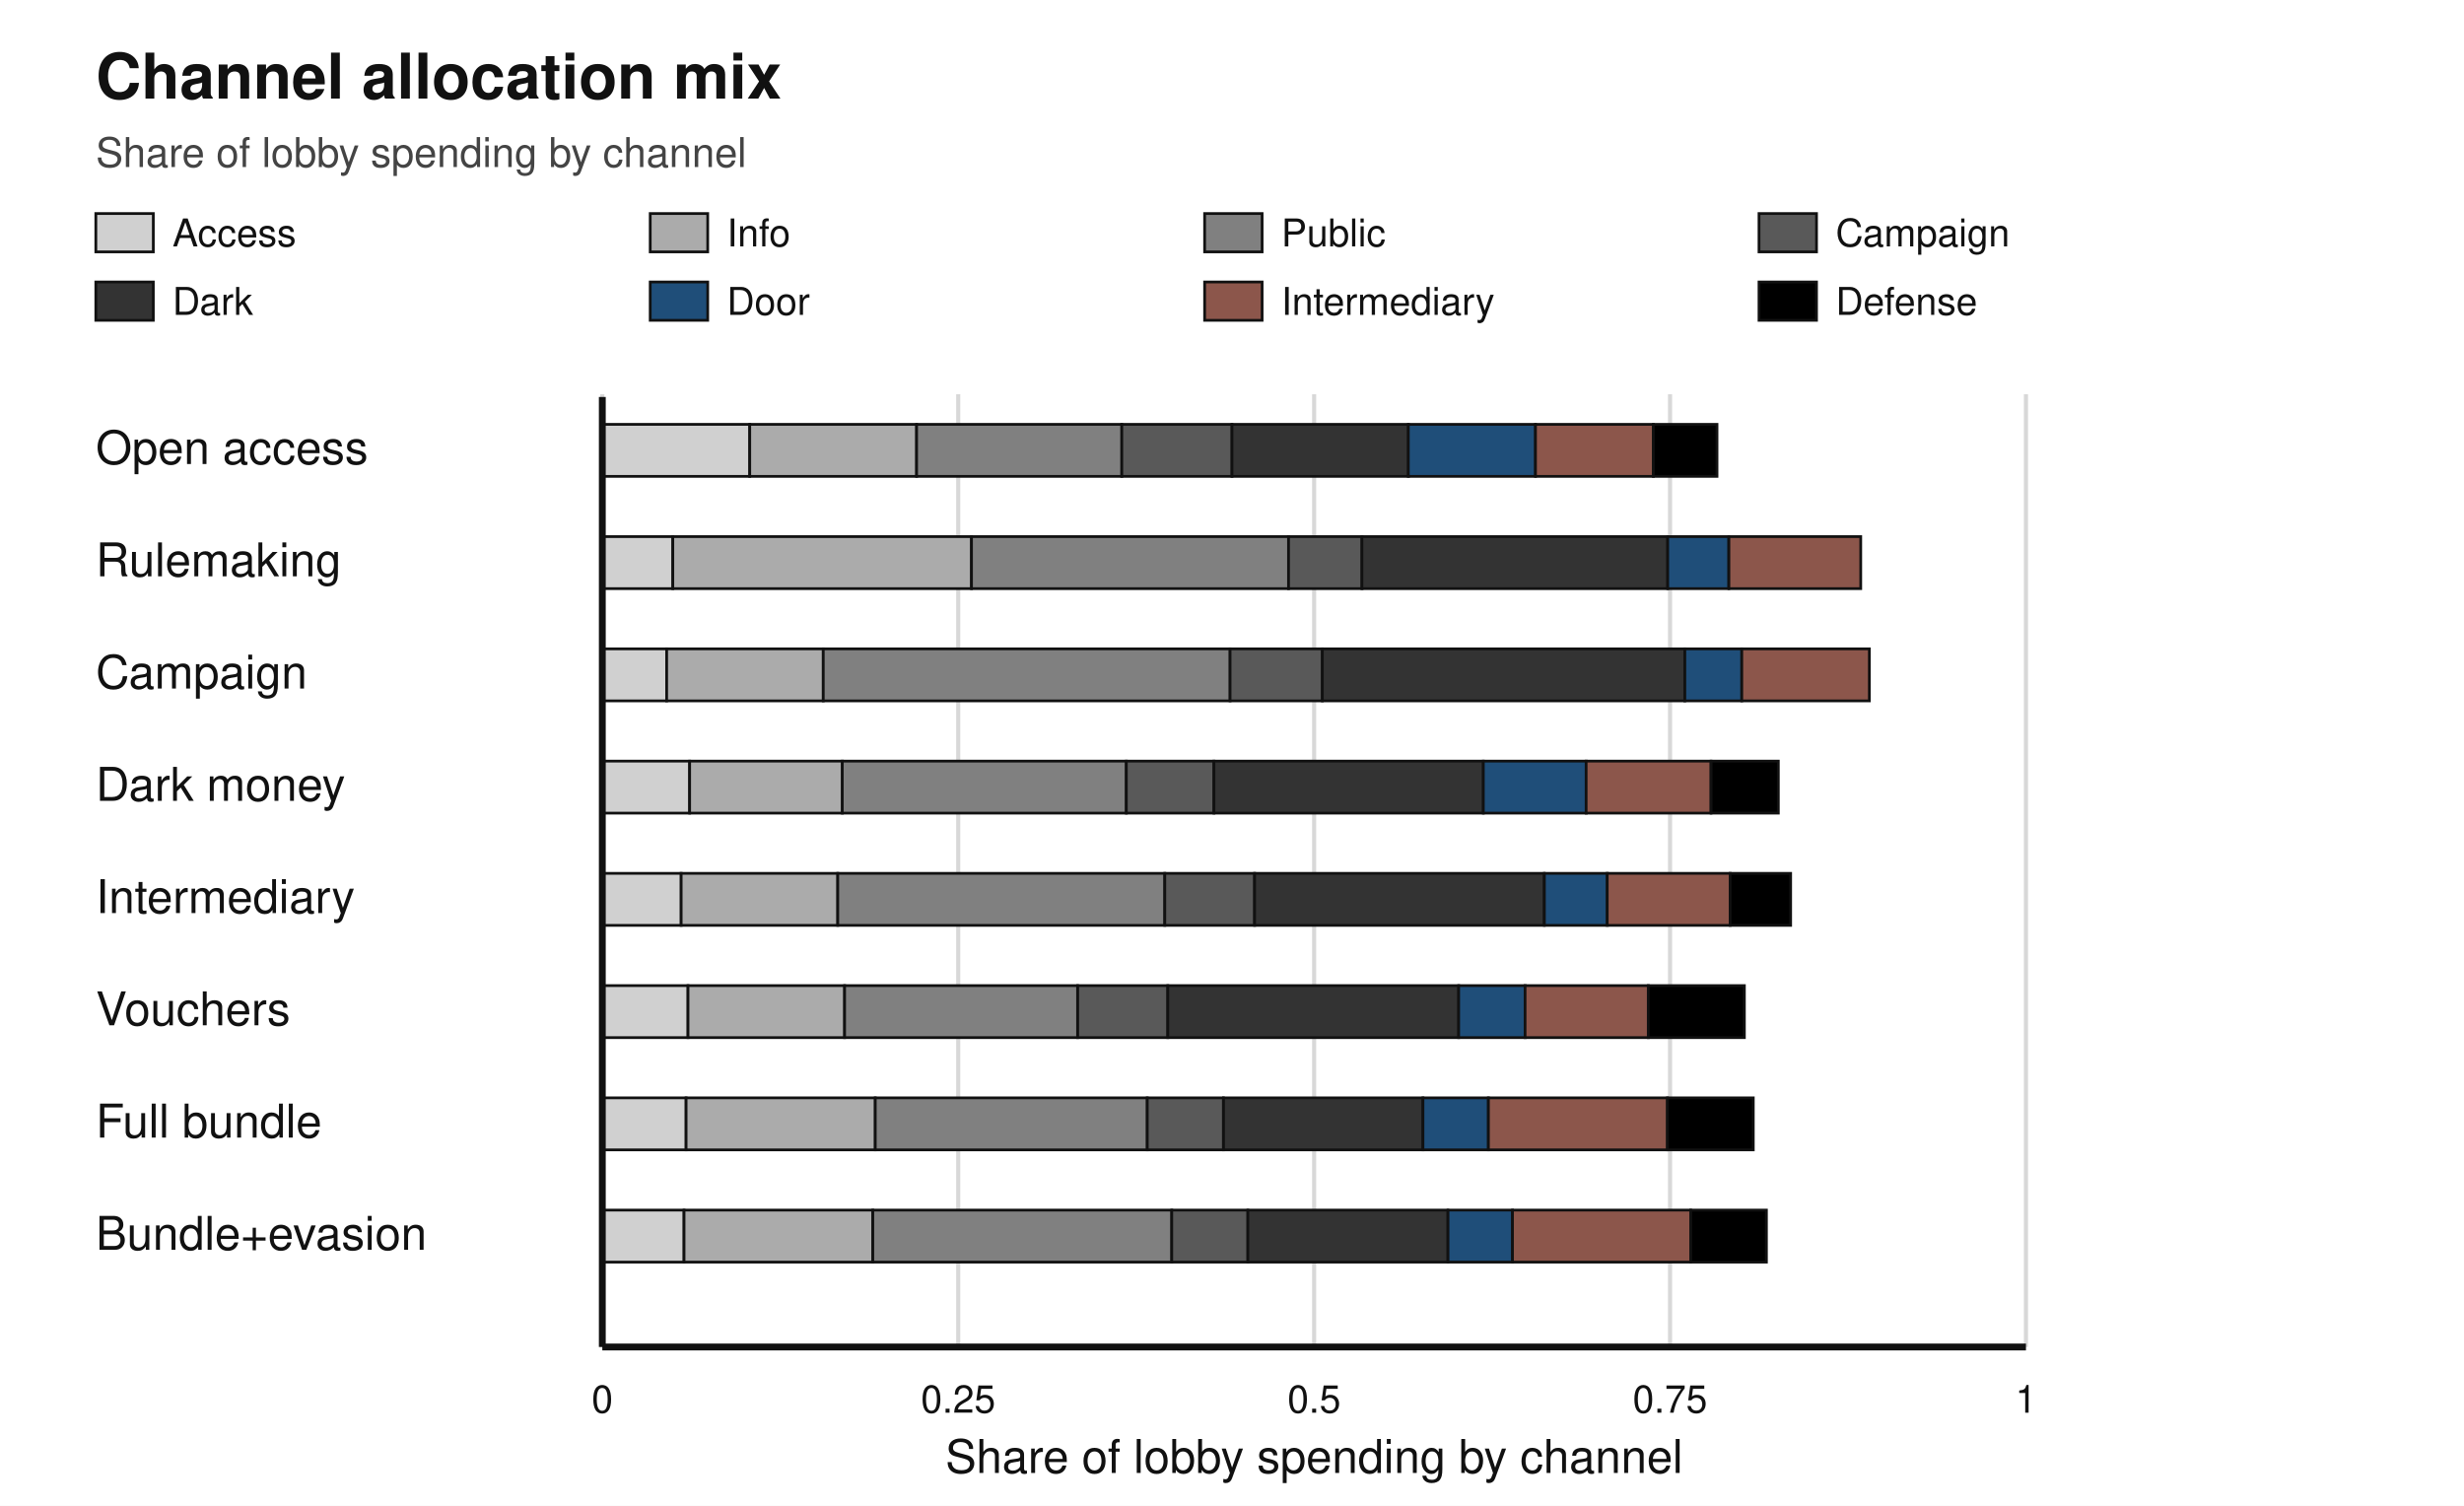
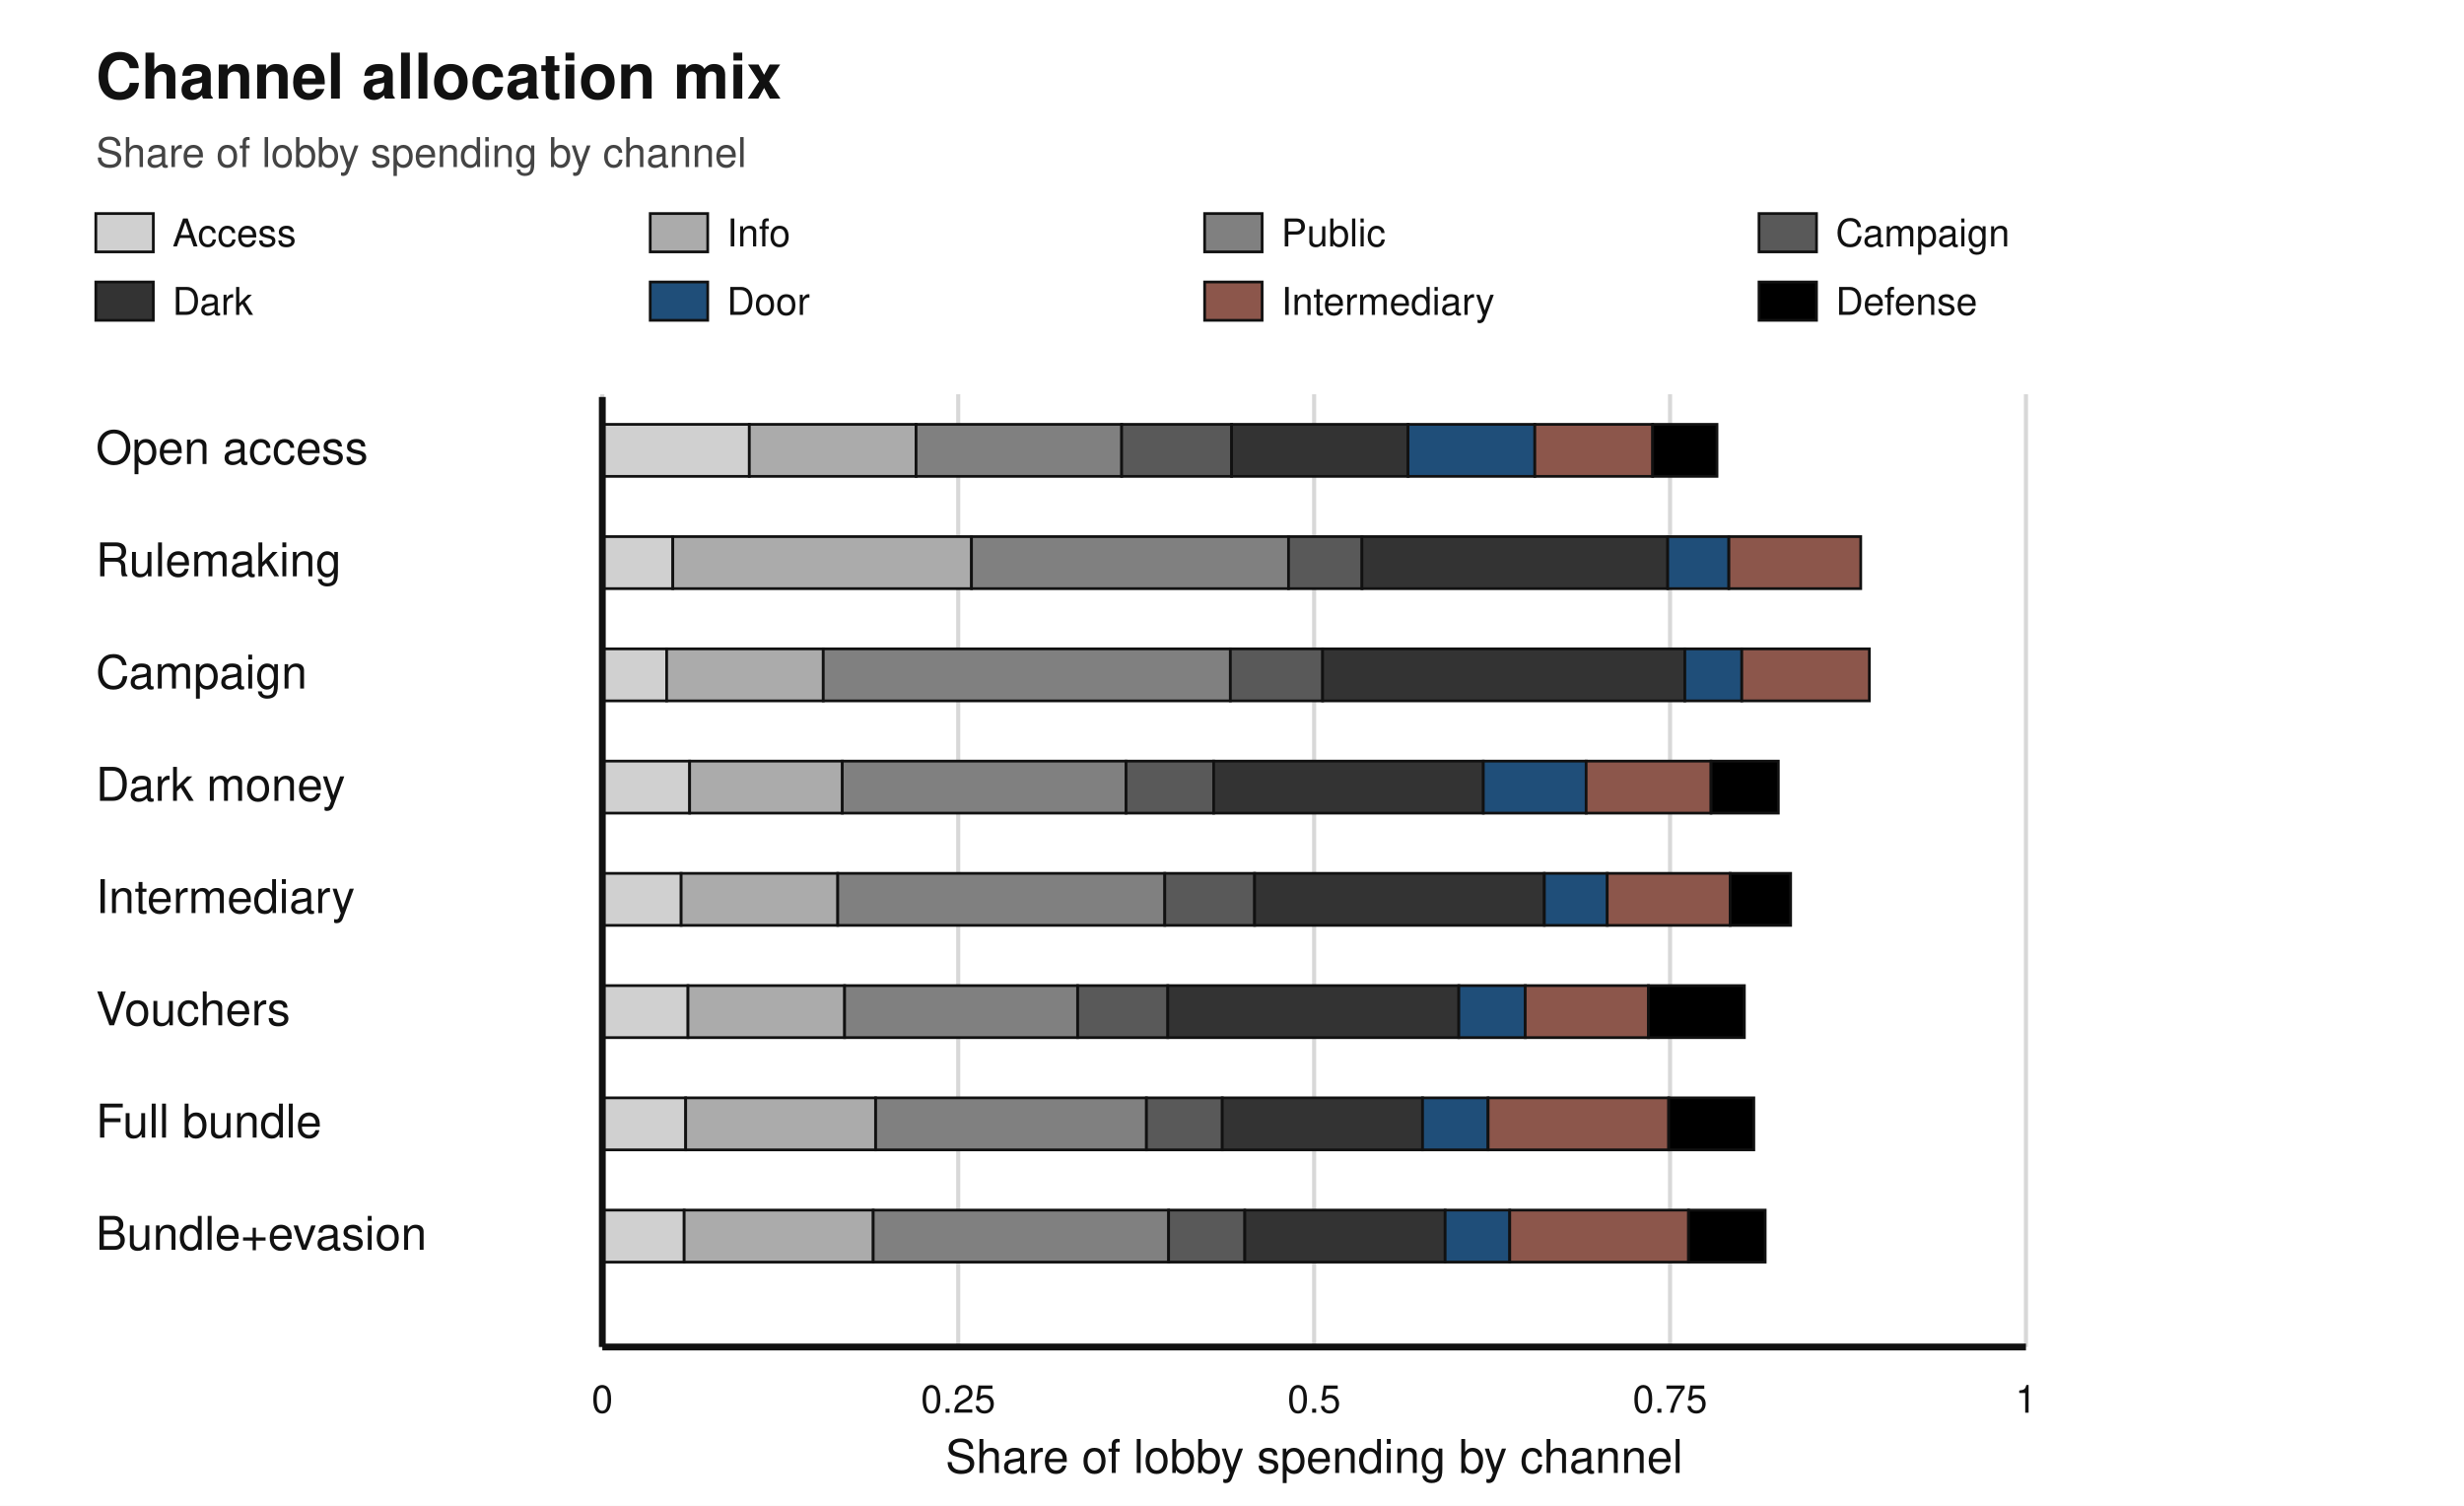
<svg xmlns="http://www.w3.org/2000/svg" width="1800px" height="1100px" viewBox="0 0 1800 1100" role="img">
  <style>
text { font-family: Helvetica, Arial, sans-serif; font-size: 34px; fill: #111; }
.title { font-size: 46px; font-weight: 700; }
.subtitle { font-size: 30px; fill: #444; }
.small, .tick, .label { font-size: 28px; }
.axis { stroke: #111; stroke-width: 5; fill: none; }
.grid { stroke: #d8d8d8; stroke-width: 3; fill: none; }
.segment, .point, .legend-swatch { stroke: #111; stroke-width: 2; }
.label-box { fill: #fff; stroke: #111; stroke-width: 2; }
.leader { stroke: #333; stroke-width: 2; fill: none; stroke-dasharray: 8 8; }
.threshold { stroke: #999; stroke-width: 4; fill: none; stroke-dasharray: 12 12; }
.series-primary { stroke: #111; stroke-width: 8; fill: none; }
.series-secondary { stroke: #777; stroke-width: 8; fill: none; stroke-dasharray: 24 18; }
</style>
  <rect width="100%" height="100%" fill="#fff" />
  <text x="70" y="72" text-anchor="start" class="title">Channel allocation mix</text>
  <text x="70" y="122" text-anchor="start" class="subtitle">Share of lobby spending by channel</text>
  <line x1="440" y1="288" x2="440" y2="984" class="grid" />
  <text x="440" y="1032" text-anchor="middle" class="tick">0</text>
  <line x1="700" y1="288" x2="700" y2="984" class="grid" />
  <text x="700" y="1032" text-anchor="middle" class="tick">0.25</text>
  <line x1="960" y1="288" x2="960" y2="984" class="grid" />
  <text x="960" y="1032" text-anchor="middle" class="tick">0.5</text>
  <line x1="1220" y1="288" x2="1220" y2="984" class="grid" />
  <text x="1220" y="1032" text-anchor="middle" class="tick">0.75</text>
  <line x1="1480" y1="288" x2="1480" y2="984" class="grid" />
  <text x="1480" y="1032" text-anchor="middle" class="tick">1</text>
  <text x="70" y="339" text-anchor="start">Open access</text>
-   <rect x="440" y="310" width="107.7" height="38" fill="#d0d0d0" class="segment" />
-   <rect x="547.7" y="310" width="121.9" height="38" fill="#ababab" class="segment" />
-   <rect x="669.6" y="310" width="149.9" height="38" fill="#808080" class="segment" />
-   <rect x="819.5" y="310" width="80.5" height="38" fill="#595959" class="segment" />
-   <rect x="900" y="310" width="128.9" height="38" fill="#333333" class="segment" />
-   <rect x="1028.8" y="310" width="92.9" height="38" fill="#1f4e79" class="segment" />
-   <rect x="1121.7" y="310" width="86.1" height="38" fill="#8c564b" class="segment" />
-   <rect x="1207.8" y="310" width="46.5" height="38" fill="#000000" class="segment" />
+   <rect x="440" y="310" width="107.4" height="38" fill="#d0d0d0" class="segment" />
+   <rect x="547.4" y="310" width="121.8" height="38" fill="#ababab" class="segment" />
+   <rect x="669.2" y="310" width="150.2" height="38" fill="#808080" class="segment" />
+   <rect x="819.4" y="310" width="80.3" height="38" fill="#595959" class="segment" />
+   <rect x="899.7" y="310" width="129.0" height="38" fill="#333333" class="segment" />
+   <rect x="1028.6" y="310" width="92.6" height="38" fill="#1f4e79" class="segment" />
+   <rect x="1121.2" y="310" width="86.1" height="38" fill="#8c564b" class="segment" />
+   <rect x="1207.3" y="310" width="47" height="38" fill="#000000" class="segment" />
  <text x="70" y="421" text-anchor="start">Rulemaking</text>
  <rect x="440" y="392" width="51.5" height="38" fill="#d0d0d0" class="segment" />
  <rect x="491.5" y="392" width="218.2" height="38" fill="#ababab" class="segment" />
  <rect x="709.7" y="392" width="231.6" height="38" fill="#808080" class="segment" />
  <rect x="941.3" y="392" width="53.7" height="38" fill="#595959" class="segment" />
  <rect x="994.9" y="392" width="223.4" height="38" fill="#333333" class="segment" />
  <rect x="1218.3" y="392" width="44.6" height="38" fill="#1f4e79" class="segment" />
  <rect x="1263.0" y="392" width="96.3" height="38" fill="#8c564b" class="segment" />
  <text x="70" y="503" text-anchor="start">Campaign</text>
  <rect x="440" y="474" width="47" height="38" fill="#d0d0d0" class="segment" />
  <rect x="487" y="474" width="114.4" height="38" fill="#ababab" class="segment" />
-   <rect x="601.4" y="474" width="297.2" height="38" fill="#808080" class="segment" />
-   <rect x="898.6" y="474" width="67.4" height="38" fill="#595959" class="segment" />
-   <rect x="966.0" y="474" width="264.8" height="38" fill="#333333" class="segment" />
+   <rect x="601.4" y="474" width="297.4" height="38" fill="#808080" class="segment" />
+   <rect x="898.8" y="474" width="67.4" height="38" fill="#595959" class="segment" />
+   <rect x="966.2" y="474" width="264.6" height="38" fill="#333333" class="segment" />
  <rect x="1230.8" y="474" width="41.6" height="38" fill="#1f4e79" class="segment" />
  <rect x="1272.4" y="474" width="93.2" height="38" fill="#8c564b" class="segment" />
  <text x="70" y="585" text-anchor="start">Dark money</text>
  <rect x="440" y="556" width="63.8" height="38" fill="#d0d0d0" class="segment" />
  <rect x="503.8" y="556" width="111.6" height="38" fill="#ababab" class="segment" />
-   <rect x="615.3" y="556" width="207.5" height="38" fill="#808080" class="segment" />
-   <rect x="822.8" y="556" width="64.0" height="38" fill="#595959" class="segment" />
-   <rect x="886.8" y="556" width="196.8" height="38" fill="#333333" class="segment" />
+   <rect x="615.3" y="556" width="207.3" height="38" fill="#808080" class="segment" />
+   <rect x="822.6" y="556" width="64.0" height="38" fill="#595959" class="segment" />
+   <rect x="886.6" y="556" width="197.0" height="38" fill="#333333" class="segment" />
  <rect x="1083.6" y="556" width="75.2" height="38" fill="#1f4e79" class="segment" />
  <rect x="1158.7" y="556" width="91.2" height="38" fill="#8c564b" class="segment" />
  <rect x="1250.0" y="556" width="49.1" height="38" fill="#000000" class="segment" />
  <text x="70" y="667" text-anchor="start">Intermediary</text>
  <rect x="440" y="638" width="57.6" height="38" fill="#d0d0d0" class="segment" />
  <rect x="497.6" y="638" width="114.4" height="38" fill="#ababab" class="segment" />
  <rect x="612.0" y="638" width="238.9" height="38" fill="#808080" class="segment" />
  <rect x="850.9" y="638" width="65.6" height="38" fill="#595959" class="segment" />
  <rect x="916.5" y="638" width="211.6" height="38" fill="#333333" class="segment" />
  <rect x="1128.2" y="638" width="46.0" height="38" fill="#1f4e79" class="segment" />
  <rect x="1174.1" y="638" width="89.8" height="38" fill="#8c564b" class="segment" />
  <rect x="1263.9" y="638" width="44.2" height="38" fill="#000000" class="segment" />
  <text x="70" y="749" text-anchor="start">Vouchers</text>
  <rect x="440" y="720" width="62.6" height="38" fill="#d0d0d0" class="segment" />
  <rect x="502.6" y="720" width="114.4" height="38" fill="#ababab" class="segment" />
  <rect x="617" y="720" width="170.2" height="38" fill="#808080" class="segment" />
  <rect x="787.3" y="720" width="65.8" height="38" fill="#595959" class="segment" />
-   <rect x="853.1" y="720" width="212.5" height="38" fill="#333333" class="segment" />
-   <rect x="1065.6" y="720" width="48.6" height="38" fill="#1f4e79" class="segment" />
-   <rect x="1114.1" y="720" width="90.0" height="38" fill="#8c564b" class="segment" />
-   <rect x="1204.1" y="720" width="70.2" height="38" fill="#000000" class="segment" />
+   <rect x="853.1" y="720" width="212.6" height="38" fill="#333333" class="segment" />
+   <rect x="1065.7" y="720" width="48.6" height="38" fill="#1f4e79" class="segment" />
+   <rect x="1114.2" y="720" width="90.0" height="38" fill="#8c564b" class="segment" />
+   <rect x="1204.2" y="720" width="70.1" height="38" fill="#000000" class="segment" />
  <text x="70" y="831" text-anchor="start">Full bundle</text>
-   <rect x="440" y="802" width="61.2" height="38" fill="#d0d0d0" class="segment" />
-   <rect x="501.2" y="802" width="138.2" height="38" fill="#ababab" class="segment" />
-   <rect x="639.4" y="802" width="198.7" height="38" fill="#808080" class="segment" />
-   <rect x="838.1" y="802" width="55.6" height="38" fill="#595959" class="segment" />
-   <rect x="893.8" y="802" width="145.7" height="38" fill="#333333" class="segment" />
-   <rect x="1039.5" y="802" width="47.8" height="38" fill="#1f4e79" class="segment" />
-   <rect x="1087.3" y="802" width="130.8" height="38" fill="#8c564b" class="segment" />
-   <rect x="1218.1" y="802" width="62.7" height="38" fill="#000000" class="segment" />
+   <rect x="440" y="802" width="60.9" height="38" fill="#d0d0d0" class="segment" />
+   <rect x="500.9" y="802" width="138.7" height="38" fill="#ababab" class="segment" />
+   <rect x="639.7" y="802" width="197.8" height="38" fill="#808080" class="segment" />
+   <rect x="837.5" y="802" width="55.4" height="38" fill="#595959" class="segment" />
+   <rect x="892.9" y="802" width="146.3" height="38" fill="#333333" class="segment" />
+   <rect x="1039.2" y="802" width="47.8" height="38" fill="#1f4e79" class="segment" />
+   <rect x="1087.1" y="802" width="131.9" height="38" fill="#8c564b" class="segment" />
+   <rect x="1219.0" y="802" width="62.2" height="38" fill="#000000" class="segment" />
  <text x="70" y="913" text-anchor="start">Bundle+evasion</text>
-   <rect x="440" y="884" width="59.7" height="38" fill="#d0d0d0" class="segment" />
-   <rect x="499.7" y="884" width="137.9" height="38" fill="#ababab" class="segment" />
-   <rect x="637.6" y="884" width="218.4" height="38" fill="#808080" class="segment" />
-   <rect x="856" y="884" width="55.6" height="38" fill="#595959" class="segment" />
-   <rect x="911.6" y="884" width="146.1" height="38" fill="#333333" class="segment" />
-   <rect x="1057.8" y="884" width="47.1" height="38" fill="#1f4e79" class="segment" />
-   <rect x="1104.9" y="884" width="130.2" height="38" fill="#8c564b" class="segment" />
-   <rect x="1235.1" y="884" width="55.3" height="38" fill="#000000" class="segment" />
+   <rect x="440" y="884" width="59.8" height="38" fill="#d0d0d0" class="segment" />
+   <rect x="499.8" y="884" width="138.1" height="38" fill="#ababab" class="segment" />
+   <rect x="637.9" y="884" width="215.8" height="38" fill="#808080" class="segment" />
+   <rect x="853.7" y="884" width="55.6" height="38" fill="#595959" class="segment" />
+   <rect x="909.4" y="884" width="146.3" height="38" fill="#333333" class="segment" />
+   <rect x="1055.7" y="884" width="47.2" height="38" fill="#1f4e79" class="segment" />
+   <rect x="1102.9" y="884" width="130.6" height="38" fill="#8c564b" class="segment" />
+   <rect x="1233.5" y="884" width="56.0" height="38" fill="#000000" class="segment" />
  <line x1="440" y1="290" x2="440" y2="984" class="axis" />
  <line x1="440" y1="984" x2="1480" y2="984" class="axis" />
  <text x="960" y="1076" text-anchor="middle">Share of lobby spending by channel</text>
  <rect x="70" y="156" width="42" height="28" fill="#d0d0d0" class="legend-swatch" />
  <text x="126" y="180" text-anchor="start" class="small">Access</text>
  <rect x="475" y="156" width="42" height="28" fill="#ababab" class="legend-swatch" />
  <text x="531" y="180" text-anchor="start" class="small">Info</text>
  <rect x="880" y="156" width="42" height="28" fill="#808080" class="legend-swatch" />
  <text x="936" y="180" text-anchor="start" class="small">Public</text>
  <rect x="1285" y="156" width="42" height="28" fill="#595959" class="legend-swatch" />
  <text x="1341" y="180" text-anchor="start" class="small">Campaign</text>
  <rect x="70" y="206" width="42" height="28" fill="#333333" class="legend-swatch" />
  <text x="126" y="230" text-anchor="start" class="small">Dark</text>
  <rect x="475" y="206" width="42" height="28" fill="#1f4e79" class="legend-swatch" />
  <text x="531" y="230" text-anchor="start" class="small">Door</text>
  <rect x="880" y="206" width="42" height="28" fill="#8c564b" class="legend-swatch" />
  <text x="936" y="230" text-anchor="start" class="small">Intermediary</text>
  <rect x="1285" y="206" width="42" height="28" fill="#000000" class="legend-swatch" />
  <text x="1341" y="230" text-anchor="start" class="small">Defense</text>
</svg>
